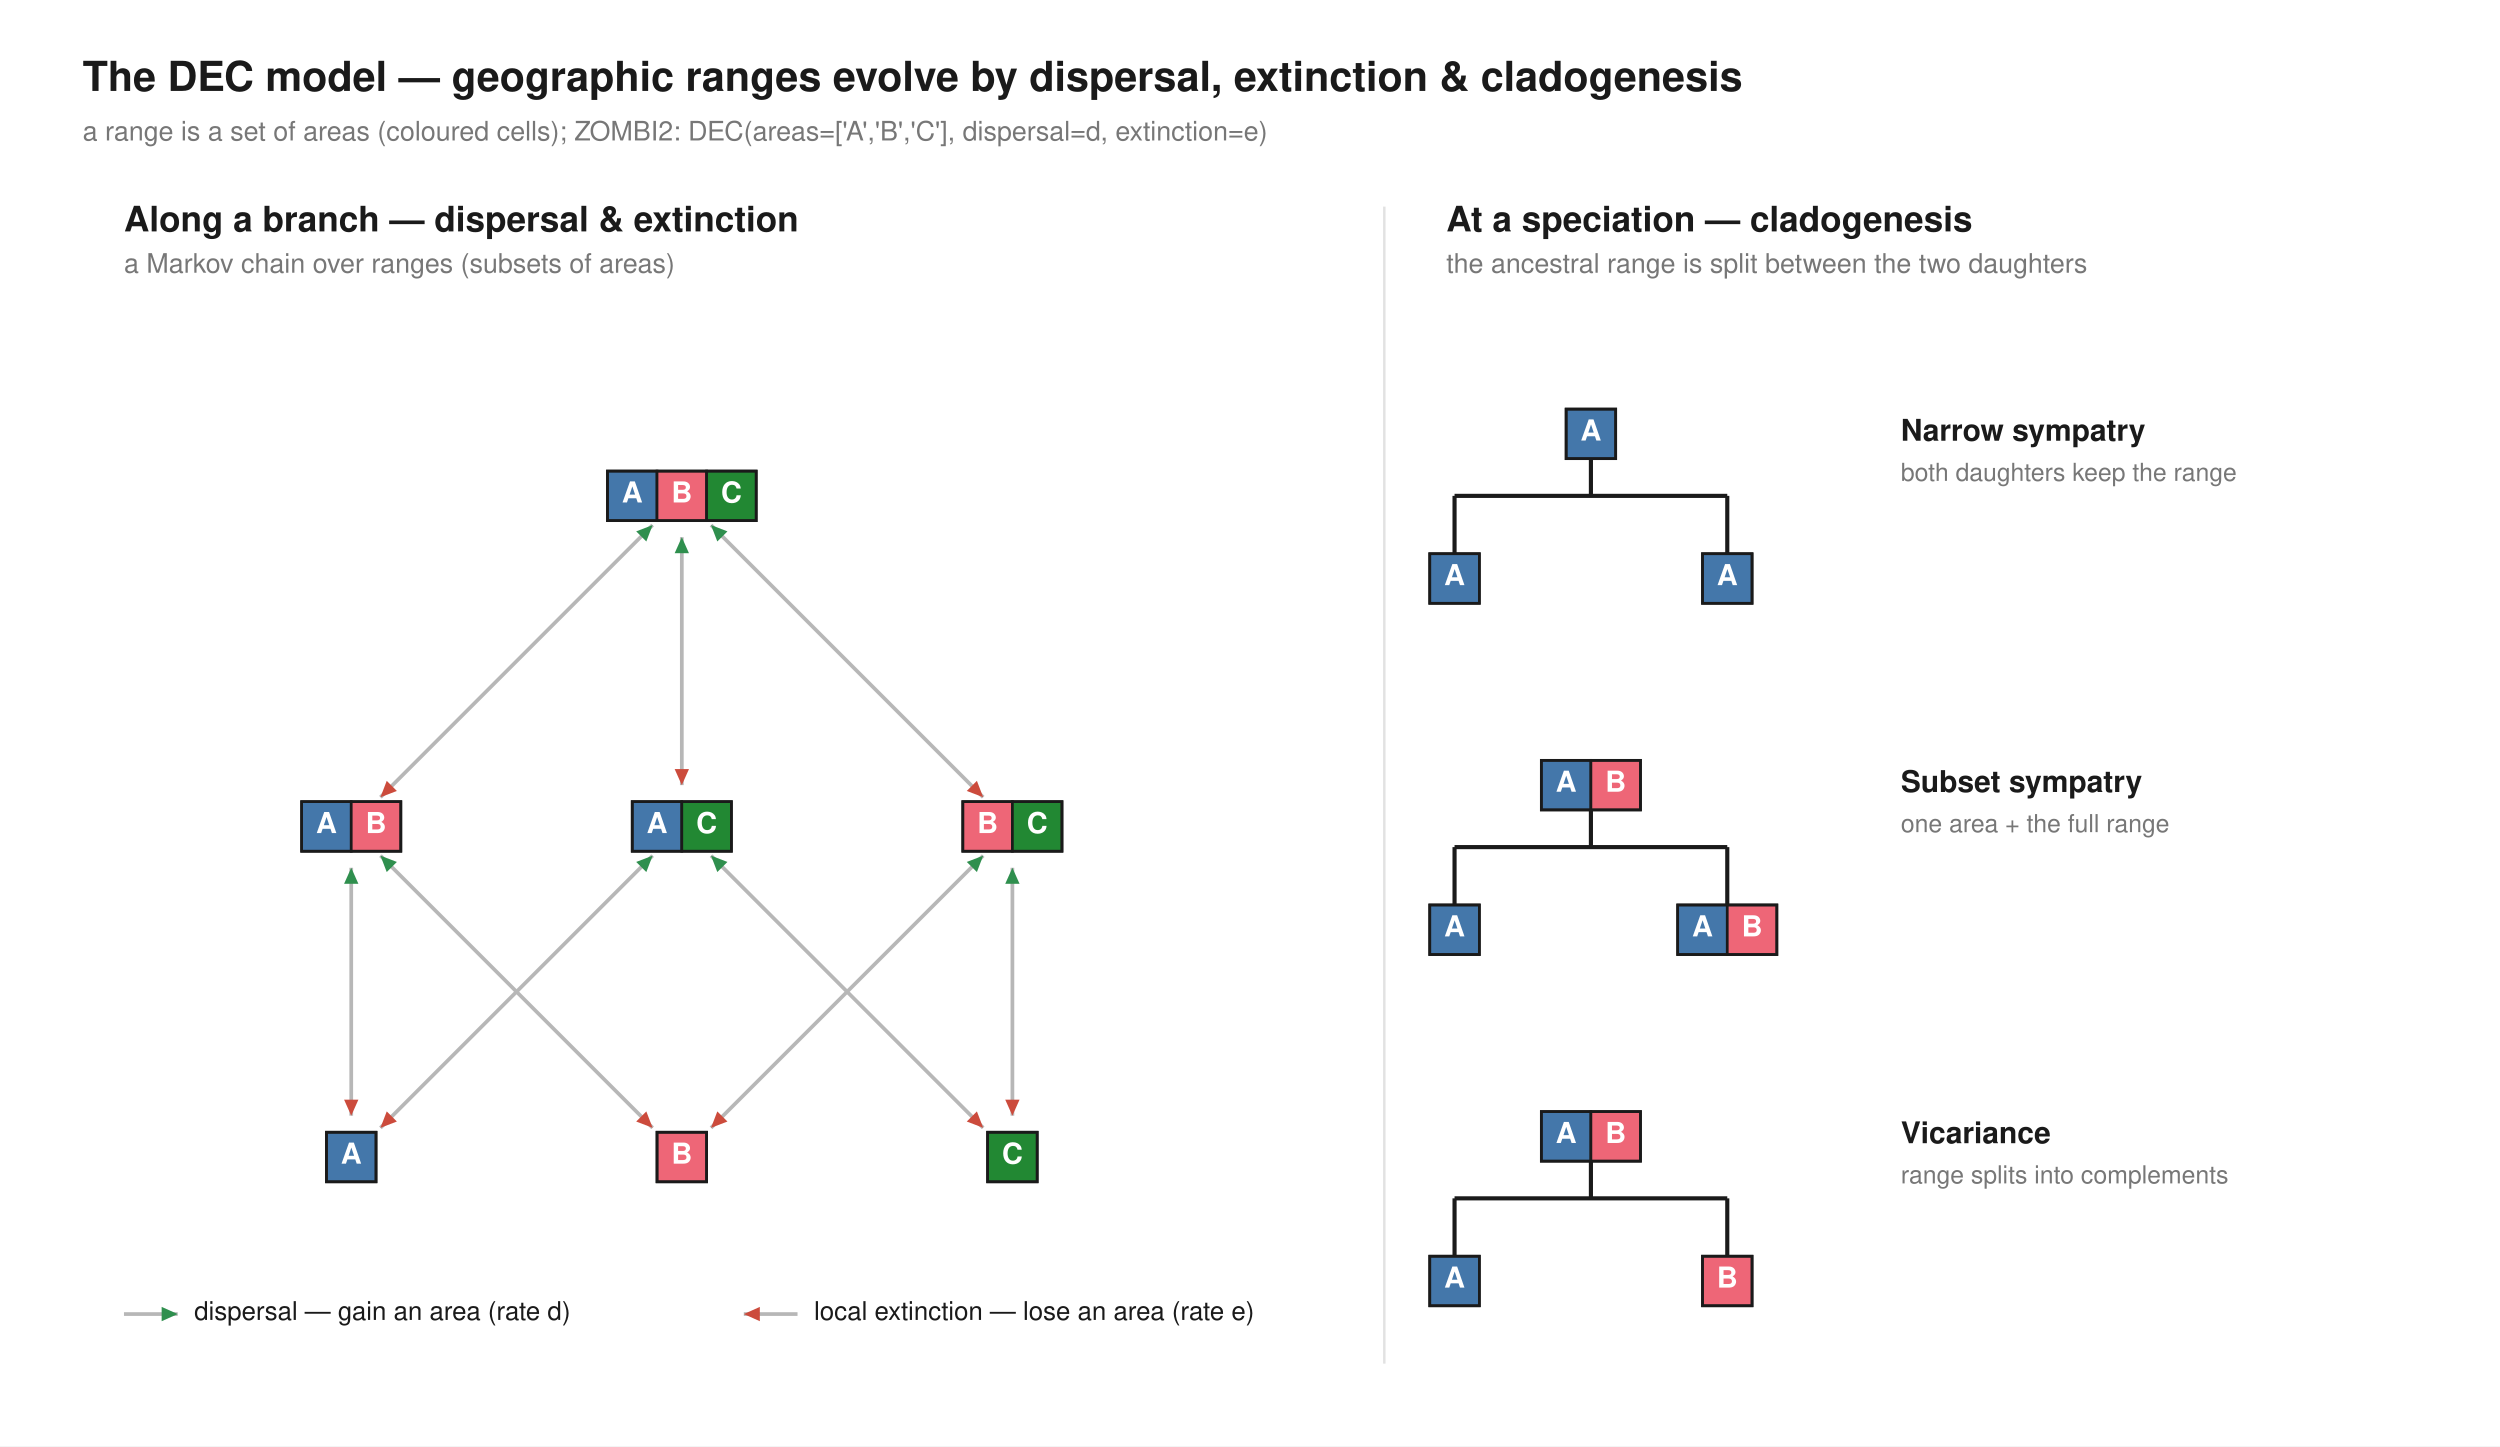
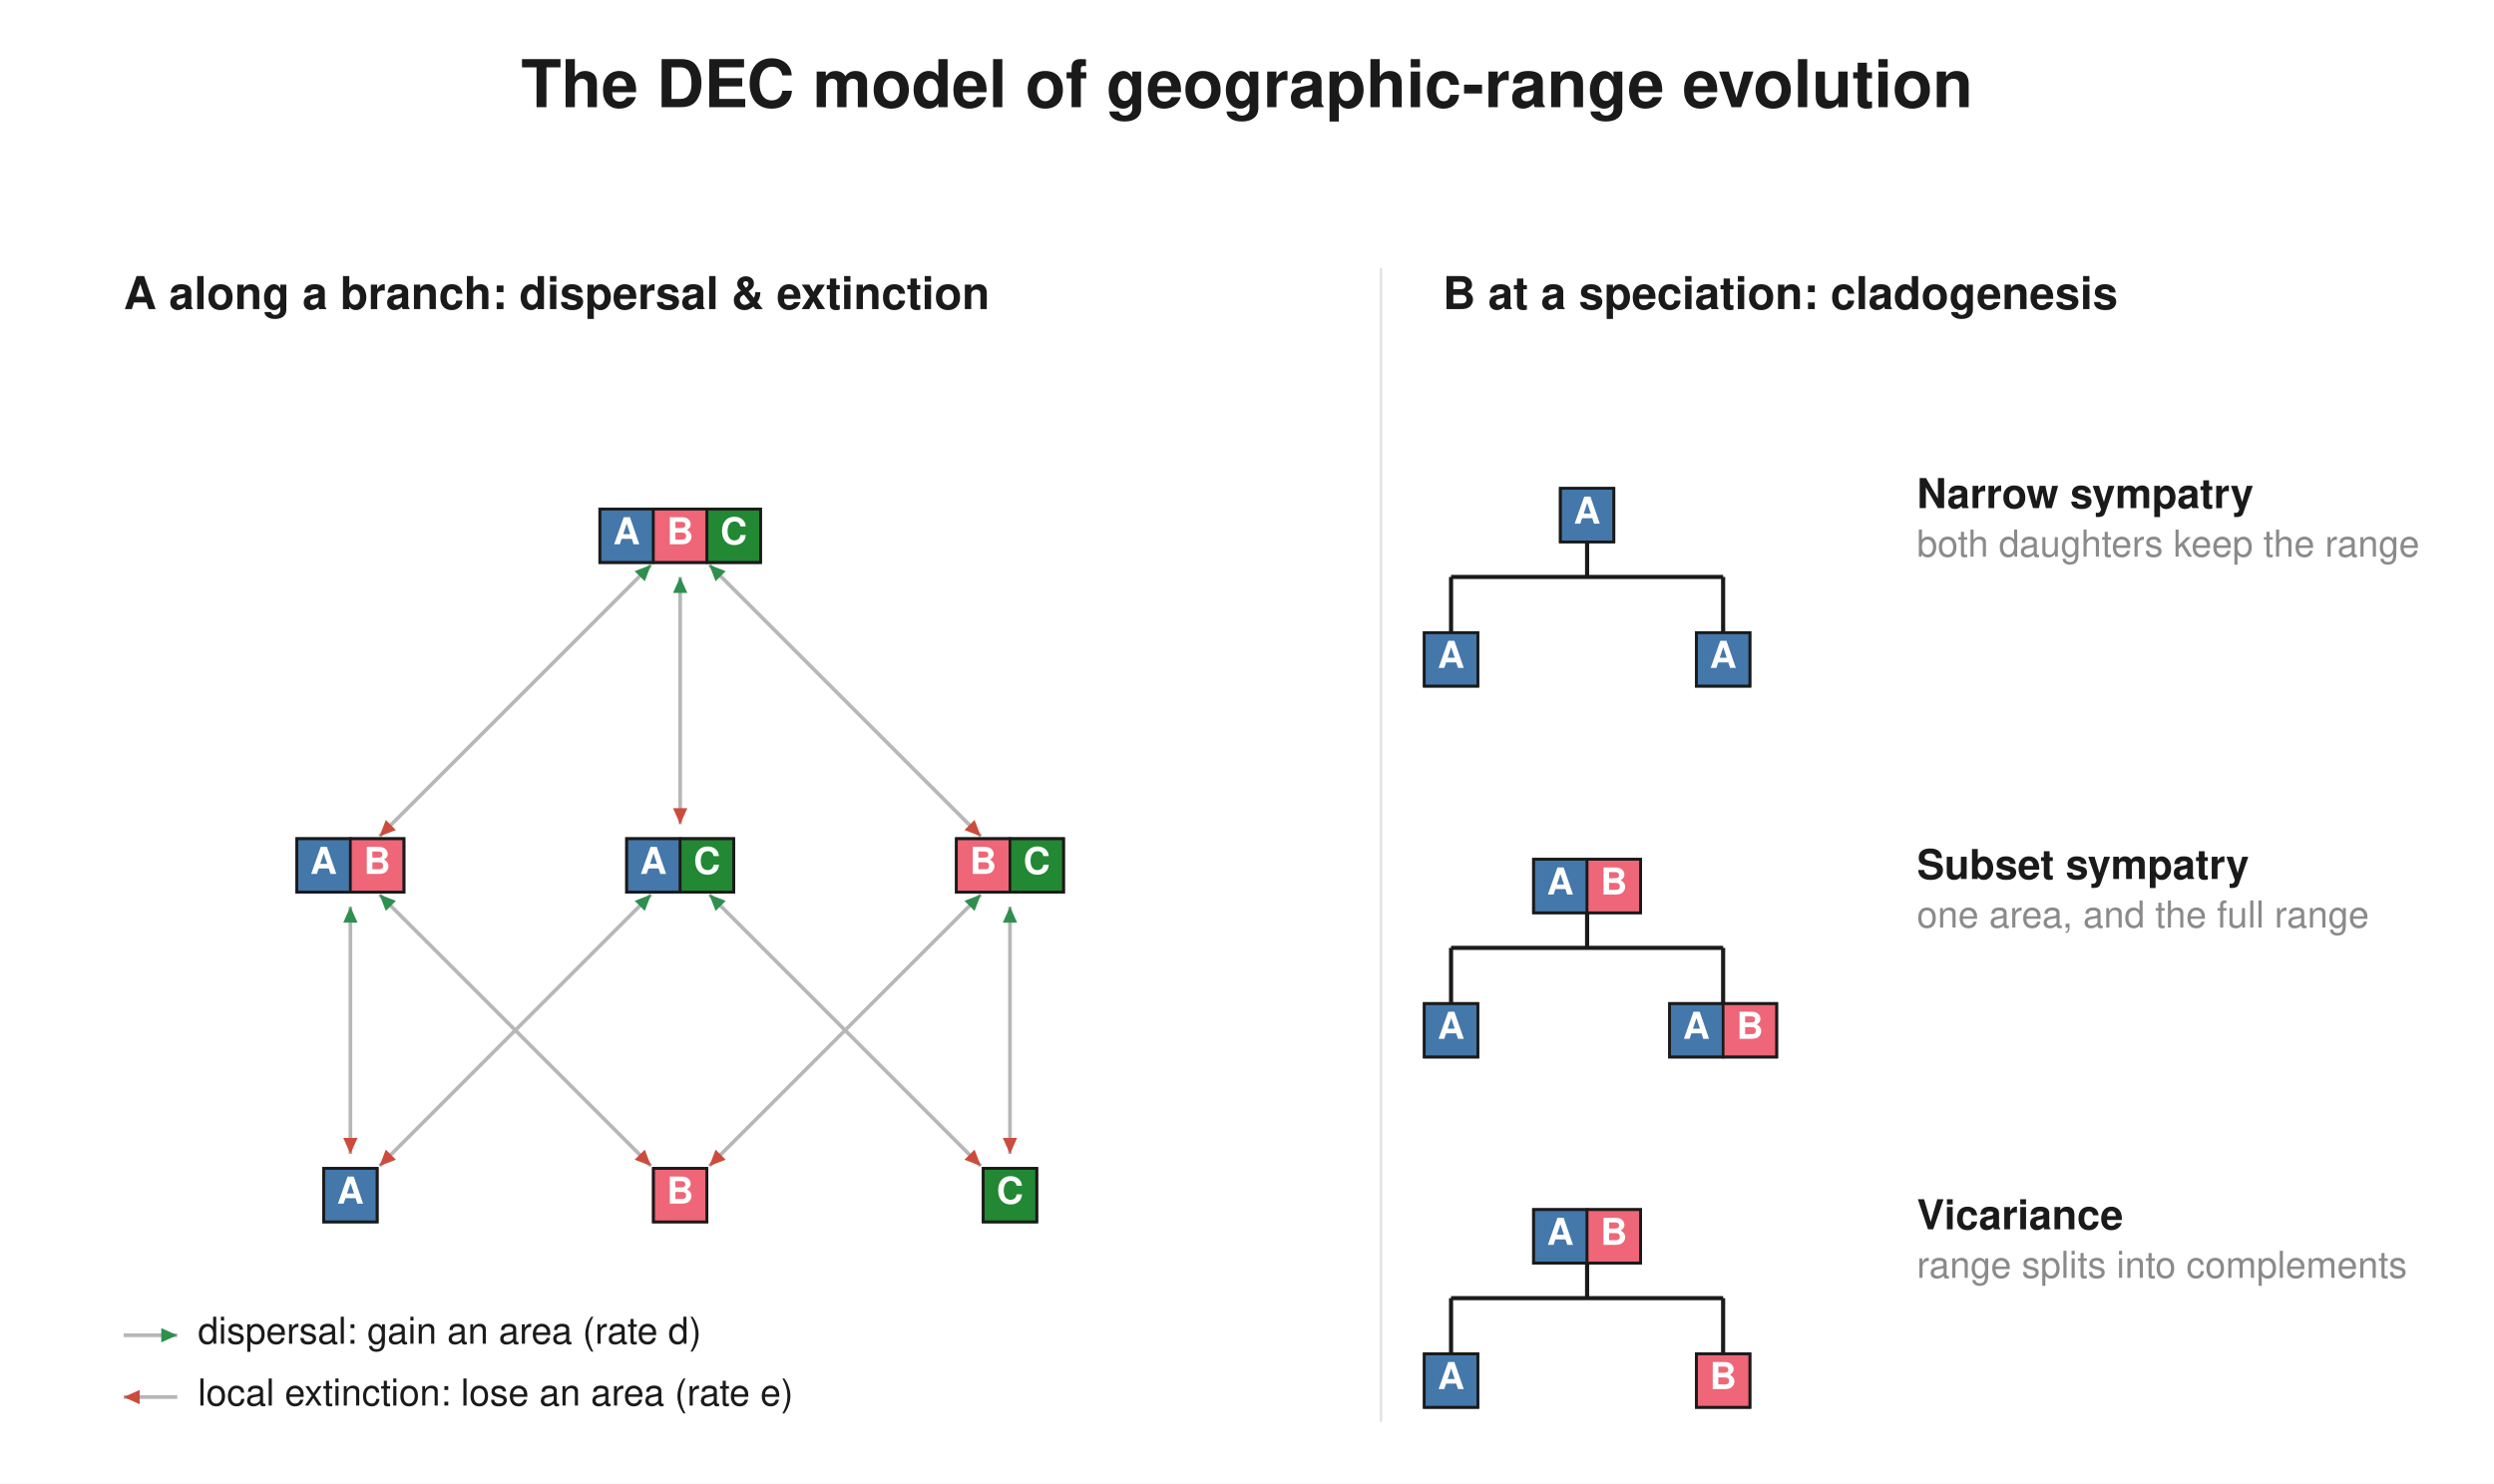
- <svg xmlns="http://www.w3.org/2000/svg" width="1210" height="700" viewBox="0 0 1210 700">
+ <svg xmlns="http://www.w3.org/2000/svg" width="1210" height="720" viewBox="0 0 1210 720">
  <defs>
</defs>
-   <rect x="0" y="0" width="1210" height="700" fill="white" />
-   <text x="40" y="44" font-size="20" font-family="Helvetica" text-anchor="start" font-weight="bold" fill="#1a1a1a">The DEC model — geographic ranges evolve by dispersal, extinction &amp; cladogenesis</text>
-   <text x="40" y="68" font-size="13" font-family="Helvetica" text-anchor="start" fill="#777">a range is a set of areas (coloured cells); ZOMBI2: DEC(areas=['A','B','C'], dispersal=d, extinction=e)</text>
-   <text x="60" y="112" font-size="17" font-family="Helvetica" text-anchor="start" font-weight="bold" fill="#1a1a1a">Along a branch — dispersal &amp; extinction</text>
-   <text x="60" y="132" font-size="13" font-family="Helvetica" text-anchor="start" fill="#777">a Markov chain over ranges (subsets of areas)</text>
-   <path d="M170.0,540.0 L170.0,420.0" stroke="#b7b7b7" stroke-width="1.8" />
-   <path d="M170.0,420.0 L173.466,427.761 L166.534,427.761 Z" fill="#2f8f4e" />
-   <path d="M170.0,540.0 L166.534,532.239 L173.466,532.239 Z" fill="#cc4b3c" />
-   <path d="M184.142,545.858 L315.858,414.142" stroke="#b7b7b7" stroke-width="1.8" />
-   <path d="M315.858,414.142 L312.821,422.081 L307.919,417.179 Z" fill="#2f8f4e" />
-   <path d="M184.142,545.858 L187.179,537.919 L192.081,542.821 Z" fill="#cc4b3c" />
-   <path d="M315.858,545.858 L184.142,414.142" stroke="#b7b7b7" stroke-width="1.8" />
-   <path d="M184.142,414.142 L192.081,417.179 L187.179,422.081 Z" fill="#2f8f4e" />
-   <path d="M315.858,545.858 L307.919,542.821 L312.821,537.919 Z" fill="#cc4b3c" />
-   <path d="M344.142,545.858 L475.858,414.142" stroke="#b7b7b7" stroke-width="1.8" />
-   <path d="M475.858,414.142 L472.821,422.081 L467.919,417.179 Z" fill="#2f8f4e" />
-   <path d="M344.142,545.858 L347.179,537.919 L352.081,542.821 Z" fill="#cc4b3c" />
-   <path d="M475.858,545.858 L344.142,414.142" stroke="#b7b7b7" stroke-width="1.8" />
-   <path d="M344.142,414.142 L352.081,417.179 L347.179,422.081 Z" fill="#2f8f4e" />
-   <path d="M475.858,545.858 L467.919,542.821 L472.821,537.919 Z" fill="#cc4b3c" />
-   <path d="M490.0,540.0 L490.0,420.0" stroke="#b7b7b7" stroke-width="1.8" />
-   <path d="M490.0,420.0 L493.466,427.761 L486.534,427.761 Z" fill="#2f8f4e" />
-   <path d="M490.0,540.0 L486.534,532.239 L493.466,532.239 Z" fill="#cc4b3c" />
-   <path d="M184.142,385.858 L315.858,254.142" stroke="#b7b7b7" stroke-width="1.8" />
-   <path d="M315.858,254.142 L312.821,262.081 L307.919,257.179 Z" fill="#2f8f4e" />
-   <path d="M184.142,385.858 L187.179,377.919 L192.081,382.821 Z" fill="#cc4b3c" />
-   <path d="M330.0,380.0 L330.0,260.0" stroke="#b7b7b7" stroke-width="1.8" />
-   <path d="M330.0,260.0 L333.466,267.761 L326.534,267.761 Z" fill="#2f8f4e" />
-   <path d="M330.0,380.0 L326.534,372.239 L333.466,372.239 Z" fill="#cc4b3c" />
-   <path d="M475.858,385.858 L344.142,254.142" stroke="#b7b7b7" stroke-width="1.8" />
-   <path d="M344.142,254.142 L352.081,257.179 L347.179,262.081 Z" fill="#2f8f4e" />
-   <path d="M475.858,385.858 L467.919,382.821 L472.821,377.919 Z" fill="#cc4b3c" />
-   <rect x="158.0" y="548.0" width="24" height="24" fill="#4477AA" stroke="#1a1a1a" stroke-width="1.3" />
-   <text x="170.0" y="560" font-size="14" font-family="Helvetica" text-anchor="middle" dominant-baseline="central" fill="white" font-weight="bold">A</text>
-   <rect x="158.0" y="548.0" width="24" height="24" fill="none" stroke="#1a1a1a" stroke-width="1.3" />
-   <rect x="318.0" y="548.0" width="24" height="24" fill="#EE6677" stroke="#1a1a1a" stroke-width="1.3" />
-   <text x="330.0" y="560" font-size="14" font-family="Helvetica" text-anchor="middle" dominant-baseline="central" fill="white" font-weight="bold">B</text>
-   <rect x="318.0" y="548.0" width="24" height="24" fill="none" stroke="#1a1a1a" stroke-width="1.3" />
-   <rect x="478.0" y="548.0" width="24" height="24" fill="#228833" stroke="#1a1a1a" stroke-width="1.3" />
-   <text x="490.0" y="560" font-size="14" font-family="Helvetica" text-anchor="middle" dominant-baseline="central" fill="white" font-weight="bold">C</text>
-   <rect x="478.0" y="548.0" width="24" height="24" fill="none" stroke="#1a1a1a" stroke-width="1.3" />
-   <rect x="146.0" y="388.0" width="24" height="24" fill="#4477AA" stroke="#1a1a1a" stroke-width="1.3" />
-   <text x="158.0" y="400" font-size="14" font-family="Helvetica" text-anchor="middle" dominant-baseline="central" fill="white" font-weight="bold">A</text>
-   <rect x="170.0" y="388.0" width="24" height="24" fill="#EE6677" stroke="#1a1a1a" stroke-width="1.3" />
-   <text x="182.0" y="400" font-size="14" font-family="Helvetica" text-anchor="middle" dominant-baseline="central" fill="white" font-weight="bold">B</text>
-   <rect x="146.0" y="388.0" width="48" height="24" fill="none" stroke="#1a1a1a" stroke-width="1.3" />
-   <rect x="306.0" y="388.0" width="24" height="24" fill="#4477AA" stroke="#1a1a1a" stroke-width="1.3" />
-   <text x="318.0" y="400" font-size="14" font-family="Helvetica" text-anchor="middle" dominant-baseline="central" fill="white" font-weight="bold">A</text>
-   <rect x="330.0" y="388.0" width="24" height="24" fill="#228833" stroke="#1a1a1a" stroke-width="1.3" />
-   <text x="342.0" y="400" font-size="14" font-family="Helvetica" text-anchor="middle" dominant-baseline="central" fill="white" font-weight="bold">C</text>
-   <rect x="306.0" y="388.0" width="48" height="24" fill="none" stroke="#1a1a1a" stroke-width="1.3" />
-   <rect x="466.0" y="388.0" width="24" height="24" fill="#EE6677" stroke="#1a1a1a" stroke-width="1.3" />
-   <text x="478.0" y="400" font-size="14" font-family="Helvetica" text-anchor="middle" dominant-baseline="central" fill="white" font-weight="bold">B</text>
-   <rect x="490.0" y="388.0" width="24" height="24" fill="#228833" stroke="#1a1a1a" stroke-width="1.3" />
-   <text x="502.0" y="400" font-size="14" font-family="Helvetica" text-anchor="middle" dominant-baseline="central" fill="white" font-weight="bold">C</text>
-   <rect x="466.0" y="388.0" width="48" height="24" fill="none" stroke="#1a1a1a" stroke-width="1.3" />
-   <rect x="294.0" y="228.0" width="24" height="24" fill="#4477AA" stroke="#1a1a1a" stroke-width="1.3" />
-   <text x="306.0" y="240" font-size="14" font-family="Helvetica" text-anchor="middle" dominant-baseline="central" fill="white" font-weight="bold">A</text>
-   <rect x="318.0" y="228.0" width="24" height="24" fill="#EE6677" stroke="#1a1a1a" stroke-width="1.3" />
-   <text x="330.0" y="240" font-size="14" font-family="Helvetica" text-anchor="middle" dominant-baseline="central" fill="white" font-weight="bold">B</text>
-   <rect x="342.0" y="228.0" width="24" height="24" fill="#228833" stroke="#1a1a1a" stroke-width="1.3" />
-   <text x="354.0" y="240" font-size="14" font-family="Helvetica" text-anchor="middle" dominant-baseline="central" fill="white" font-weight="bold">C</text>
-   <rect x="294.0" y="228.0" width="72" height="24" fill="none" stroke="#1a1a1a" stroke-width="1.3" />
-   <path d="M60,636 L86,636" stroke="#b7b7b7" stroke-width="1.8" />
-   <path d="M86,636 L78.239,639.466 L78.239,632.534 Z" fill="#2f8f4e" />
-   <text x="94" y="636" font-size="12.5" font-family="Helvetica" text-anchor="start" dominant-baseline="central" fill="#1a1a1a">dispersal — gain an area (rate d)</text>
-   <path d="M360,636 L386,636" stroke="#b7b7b7" stroke-width="1.8" />
-   <path d="M360,636 L367.761,632.534 L367.761,639.466 Z" fill="#cc4b3c" />
-   <text x="394" y="636" font-size="12.5" font-family="Helvetica" text-anchor="start" dominant-baseline="central" fill="#1a1a1a">local extinction — lose an area (rate e)</text>
-   <path d="M670,100 L670,660" stroke="#e2e2e2" stroke-width="1.2" />
-   <text x="700" y="112" font-size="17" font-family="Helvetica" text-anchor="start" font-weight="bold" fill="#1a1a1a">At a speciation — cladogenesis</text>
-   <text x="700" y="132" font-size="13" font-family="Helvetica" text-anchor="start" fill="#777">the ancestral range is split between the two daughters</text>
-   <rect x="758.0" y="198.0" width="24" height="24" fill="#4477AA" stroke="#1a1a1a" stroke-width="1.3" />
-   <text x="770.0" y="210" font-size="14" font-family="Helvetica" text-anchor="middle" dominant-baseline="central" fill="white" font-weight="bold">A</text>
-   <rect x="758.0" y="198.0" width="24" height="24" fill="none" stroke="#1a1a1a" stroke-width="1.3" />
-   <path d="M770,222.0 L770,240" stroke="#1a1a1a" stroke-width="2" />
-   <path d="M704,240 L836,240" stroke="#1a1a1a" stroke-width="2" />
-   <path d="M704,240 L704,268.0" stroke="#1a1a1a" stroke-width="2" />
-   <path d="M836,240 L836,268.0" stroke="#1a1a1a" stroke-width="2" />
-   <rect x="692.0" y="268.0" width="24" height="24" fill="#4477AA" stroke="#1a1a1a" stroke-width="1.3" />
-   <text x="704.0" y="280" font-size="14" font-family="Helvetica" text-anchor="middle" dominant-baseline="central" fill="white" font-weight="bold">A</text>
-   <rect x="692.0" y="268.0" width="24" height="24" fill="none" stroke="#1a1a1a" stroke-width="1.3" />
-   <rect x="824.0" y="268.0" width="24" height="24" fill="#4477AA" stroke="#1a1a1a" stroke-width="1.3" />
-   <text x="836.0" y="280" font-size="14" font-family="Helvetica" text-anchor="middle" dominant-baseline="central" fill="white" font-weight="bold">A</text>
-   <rect x="824.0" y="268.0" width="24" height="24" fill="none" stroke="#1a1a1a" stroke-width="1.3" />
-   <text x="920" y="210" font-size="14.5" font-family="Helvetica" text-anchor="start" dominant-baseline="central" font-weight="bold" fill="#1a1a1a">Narrow sympatry</text>
-   <text x="920" y="230" font-size="12" font-family="Helvetica" text-anchor="start" dominant-baseline="central" fill="#777">both daughters keep the range</text>
-   <rect x="746.0" y="368.0" width="24" height="24" fill="#4477AA" stroke="#1a1a1a" stroke-width="1.3" />
-   <text x="758.0" y="380" font-size="14" font-family="Helvetica" text-anchor="middle" dominant-baseline="central" fill="white" font-weight="bold">A</text>
-   <rect x="770.0" y="368.0" width="24" height="24" fill="#EE6677" stroke="#1a1a1a" stroke-width="1.3" />
-   <text x="782.0" y="380" font-size="14" font-family="Helvetica" text-anchor="middle" dominant-baseline="central" fill="white" font-weight="bold">B</text>
-   <rect x="746.0" y="368.0" width="48" height="24" fill="none" stroke="#1a1a1a" stroke-width="1.3" />
-   <path d="M770,392.0 L770,410" stroke="#1a1a1a" stroke-width="2" />
-   <path d="M704,410 L836,410" stroke="#1a1a1a" stroke-width="2" />
-   <path d="M704,410 L704,438.0" stroke="#1a1a1a" stroke-width="2" />
-   <path d="M836,410 L836,438.0" stroke="#1a1a1a" stroke-width="2" />
-   <rect x="692.0" y="438.0" width="24" height="24" fill="#4477AA" stroke="#1a1a1a" stroke-width="1.3" />
-   <text x="704.0" y="450" font-size="14" font-family="Helvetica" text-anchor="middle" dominant-baseline="central" fill="white" font-weight="bold">A</text>
-   <rect x="692.0" y="438.0" width="24" height="24" fill="none" stroke="#1a1a1a" stroke-width="1.3" />
-   <rect x="812.0" y="438.0" width="24" height="24" fill="#4477AA" stroke="#1a1a1a" stroke-width="1.3" />
-   <text x="824.0" y="450" font-size="14" font-family="Helvetica" text-anchor="middle" dominant-baseline="central" fill="white" font-weight="bold">A</text>
-   <rect x="836.0" y="438.0" width="24" height="24" fill="#EE6677" stroke="#1a1a1a" stroke-width="1.3" />
-   <text x="848.0" y="450" font-size="14" font-family="Helvetica" text-anchor="middle" dominant-baseline="central" fill="white" font-weight="bold">B</text>
-   <rect x="812.0" y="438.0" width="48" height="24" fill="none" stroke="#1a1a1a" stroke-width="1.3" />
-   <text x="920" y="380" font-size="14.5" font-family="Helvetica" text-anchor="start" dominant-baseline="central" font-weight="bold" fill="#1a1a1a">Subset sympatry</text>
-   <text x="920" y="400" font-size="12" font-family="Helvetica" text-anchor="start" dominant-baseline="central" fill="#777">one area  +  the full range</text>
-   <rect x="746.0" y="538.0" width="24" height="24" fill="#4477AA" stroke="#1a1a1a" stroke-width="1.3" />
-   <text x="758.0" y="550" font-size="14" font-family="Helvetica" text-anchor="middle" dominant-baseline="central" fill="white" font-weight="bold">A</text>
-   <rect x="770.0" y="538.0" width="24" height="24" fill="#EE6677" stroke="#1a1a1a" stroke-width="1.3" />
-   <text x="782.0" y="550" font-size="14" font-family="Helvetica" text-anchor="middle" dominant-baseline="central" fill="white" font-weight="bold">B</text>
-   <rect x="746.0" y="538.0" width="48" height="24" fill="none" stroke="#1a1a1a" stroke-width="1.3" />
-   <path d="M770,562.0 L770,580" stroke="#1a1a1a" stroke-width="2" />
-   <path d="M704,580 L836,580" stroke="#1a1a1a" stroke-width="2" />
-   <path d="M704,580 L704,608.0" stroke="#1a1a1a" stroke-width="2" />
-   <path d="M836,580 L836,608.0" stroke="#1a1a1a" stroke-width="2" />
-   <rect x="692.0" y="608.0" width="24" height="24" fill="#4477AA" stroke="#1a1a1a" stroke-width="1.3" />
-   <text x="704.0" y="620" font-size="14" font-family="Helvetica" text-anchor="middle" dominant-baseline="central" fill="white" font-weight="bold">A</text>
-   <rect x="692.0" y="608.0" width="24" height="24" fill="none" stroke="#1a1a1a" stroke-width="1.3" />
-   <rect x="824.0" y="608.0" width="24" height="24" fill="#EE6677" stroke="#1a1a1a" stroke-width="1.3" />
-   <text x="836.0" y="620" font-size="14" font-family="Helvetica" text-anchor="middle" dominant-baseline="central" fill="white" font-weight="bold">B</text>
-   <rect x="824.0" y="608.0" width="24" height="24" fill="none" stroke="#1a1a1a" stroke-width="1.3" />
-   <text x="920" y="550" font-size="14.5" font-family="Helvetica" text-anchor="start" dominant-baseline="central" font-weight="bold" fill="#1a1a1a">Vicariance</text>
-   <text x="920" y="570" font-size="12" font-family="Helvetica" text-anchor="start" dominant-baseline="central" fill="#777">range splits into complements</text>
+   <rect x="0" y="0" width="1210" height="720" fill="white" />
+   <text x="605.0" y="52" font-size="32" font-family="Helvetica" text-anchor="middle" font-weight="bold" fill="#1a1a1a">The DEC model of geographic-range evolution</text>
+   <text x="60" y="150" font-size="22" font-family="Helvetica" text-anchor="start" font-weight="bold" fill="#1a1a1a">A   along a branch: dispersal &amp; extinction</text>
+   <path d="M170.0,560.0 L170.0,440.0" stroke="#b7b7b7" stroke-width="1.8" />
+   <path d="M170.0,440.0 L173.466,447.761 L166.534,447.761 Z" fill="#2f8f4e" />
+   <path d="M170.0,560.0 L166.534,552.239 L173.466,552.239 Z" fill="#cc4b3c" />
+   <path d="M184.142,565.858 L315.858,434.142" stroke="#b7b7b7" stroke-width="1.8" />
+   <path d="M315.858,434.142 L312.821,442.081 L307.919,437.179 Z" fill="#2f8f4e" />
+   <path d="M184.142,565.858 L187.179,557.919 L192.081,562.821 Z" fill="#cc4b3c" />
+   <path d="M315.858,565.858 L184.142,434.142" stroke="#b7b7b7" stroke-width="1.8" />
+   <path d="M184.142,434.142 L192.081,437.179 L187.179,442.081 Z" fill="#2f8f4e" />
+   <path d="M315.858,565.858 L307.919,562.821 L312.821,557.919 Z" fill="#cc4b3c" />
+   <path d="M344.142,565.858 L475.858,434.142" stroke="#b7b7b7" stroke-width="1.8" />
+   <path d="M475.858,434.142 L472.821,442.081 L467.919,437.179 Z" fill="#2f8f4e" />
+   <path d="M344.142,565.858 L347.179,557.919 L352.081,562.821 Z" fill="#cc4b3c" />
+   <path d="M475.858,565.858 L344.142,434.142" stroke="#b7b7b7" stroke-width="1.8" />
+   <path d="M344.142,434.142 L352.081,437.179 L347.179,442.081 Z" fill="#2f8f4e" />
+   <path d="M475.858,565.858 L467.919,562.821 L472.821,557.919 Z" fill="#cc4b3c" />
+   <path d="M490.0,560.0 L490.0,440.0" stroke="#b7b7b7" stroke-width="1.8" />
+   <path d="M490.0,440.0 L493.466,447.761 L486.534,447.761 Z" fill="#2f8f4e" />
+   <path d="M490.0,560.0 L486.534,552.239 L493.466,552.239 Z" fill="#cc4b3c" />
+   <path d="M184.142,405.858 L315.858,274.142" stroke="#b7b7b7" stroke-width="1.8" />
+   <path d="M315.858,274.142 L312.821,282.081 L307.919,277.179 Z" fill="#2f8f4e" />
+   <path d="M184.142,405.858 L187.179,397.919 L192.081,402.821 Z" fill="#cc4b3c" />
+   <path d="M330.0,400.0 L330.0,280.0" stroke="#b7b7b7" stroke-width="1.8" />
+   <path d="M330.0,280.0 L333.466,287.761 L326.534,287.761 Z" fill="#2f8f4e" />
+   <path d="M330.0,400.0 L326.534,392.239 L333.466,392.239 Z" fill="#cc4b3c" />
+   <path d="M475.858,405.858 L344.142,274.142" stroke="#b7b7b7" stroke-width="1.8" />
+   <path d="M344.142,274.142 L352.081,277.179 L347.179,282.081 Z" fill="#2f8f4e" />
+   <path d="M475.858,405.858 L467.919,402.821 L472.821,397.919 Z" fill="#cc4b3c" />
+   <rect x="157.0" y="567.0" width="26" height="26" fill="#4477AA" stroke="#1a1a1a" stroke-width="1.3" />
+   <text x="170.0" y="580" font-size="18" font-family="Helvetica" text-anchor="middle" dominant-baseline="central" fill="white" font-weight="bold">A</text>
+   <rect x="157.0" y="567.0" width="26" height="26" fill="none" stroke="#1a1a1a" stroke-width="1.3" />
+   <rect x="317.0" y="567.0" width="26" height="26" fill="#EE6677" stroke="#1a1a1a" stroke-width="1.3" />
+   <text x="330.0" y="580" font-size="18" font-family="Helvetica" text-anchor="middle" dominant-baseline="central" fill="white" font-weight="bold">B</text>
+   <rect x="317.0" y="567.0" width="26" height="26" fill="none" stroke="#1a1a1a" stroke-width="1.3" />
+   <rect x="477.0" y="567.0" width="26" height="26" fill="#228833" stroke="#1a1a1a" stroke-width="1.3" />
+   <text x="490.0" y="580" font-size="18" font-family="Helvetica" text-anchor="middle" dominant-baseline="central" fill="white" font-weight="bold">C</text>
+   <rect x="477.0" y="567.0" width="26" height="26" fill="none" stroke="#1a1a1a" stroke-width="1.3" />
+   <rect x="144.0" y="407.0" width="26" height="26" fill="#4477AA" stroke="#1a1a1a" stroke-width="1.3" />
+   <text x="157.0" y="420" font-size="18" font-family="Helvetica" text-anchor="middle" dominant-baseline="central" fill="white" font-weight="bold">A</text>
+   <rect x="170.0" y="407.0" width="26" height="26" fill="#EE6677" stroke="#1a1a1a" stroke-width="1.3" />
+   <text x="183.0" y="420" font-size="18" font-family="Helvetica" text-anchor="middle" dominant-baseline="central" fill="white" font-weight="bold">B</text>
+   <rect x="144.0" y="407.0" width="52" height="26" fill="none" stroke="#1a1a1a" stroke-width="1.3" />
+   <rect x="304.0" y="407.0" width="26" height="26" fill="#4477AA" stroke="#1a1a1a" stroke-width="1.3" />
+   <text x="317.0" y="420" font-size="18" font-family="Helvetica" text-anchor="middle" dominant-baseline="central" fill="white" font-weight="bold">A</text>
+   <rect x="330.0" y="407.0" width="26" height="26" fill="#228833" stroke="#1a1a1a" stroke-width="1.3" />
+   <text x="343.0" y="420" font-size="18" font-family="Helvetica" text-anchor="middle" dominant-baseline="central" fill="white" font-weight="bold">C</text>
+   <rect x="304.0" y="407.0" width="52" height="26" fill="none" stroke="#1a1a1a" stroke-width="1.3" />
+   <rect x="464.0" y="407.0" width="26" height="26" fill="#EE6677" stroke="#1a1a1a" stroke-width="1.3" />
+   <text x="477.0" y="420" font-size="18" font-family="Helvetica" text-anchor="middle" dominant-baseline="central" fill="white" font-weight="bold">B</text>
+   <rect x="490.0" y="407.0" width="26" height="26" fill="#228833" stroke="#1a1a1a" stroke-width="1.3" />
+   <text x="503.0" y="420" font-size="18" font-family="Helvetica" text-anchor="middle" dominant-baseline="central" fill="white" font-weight="bold">C</text>
+   <rect x="464.0" y="407.0" width="52" height="26" fill="none" stroke="#1a1a1a" stroke-width="1.3" />
+   <rect x="291.0" y="247.0" width="26" height="26" fill="#4477AA" stroke="#1a1a1a" stroke-width="1.3" />
+   <text x="304.0" y="260" font-size="18" font-family="Helvetica" text-anchor="middle" dominant-baseline="central" fill="white" font-weight="bold">A</text>
+   <rect x="317.0" y="247.0" width="26" height="26" fill="#EE6677" stroke="#1a1a1a" stroke-width="1.3" />
+   <text x="330.0" y="260" font-size="18" font-family="Helvetica" text-anchor="middle" dominant-baseline="central" fill="white" font-weight="bold">B</text>
+   <rect x="343.0" y="247.0" width="26" height="26" fill="#228833" stroke="#1a1a1a" stroke-width="1.3" />
+   <text x="356.0" y="260" font-size="18" font-family="Helvetica" text-anchor="middle" dominant-baseline="central" fill="white" font-weight="bold">C</text>
+   <rect x="291.0" y="247.0" width="78" height="26" fill="none" stroke="#1a1a1a" stroke-width="1.3" />
+   <path d="M60,648 L86,648" stroke="#b7b7b7" stroke-width="1.8" />
+   <path d="M86,648 L78.239,651.466 L78.239,644.534 Z" fill="#2f8f4e" />
+   <text x="96" y="648" font-size="18" font-family="Helvetica" text-anchor="start" dominant-baseline="central" fill="#1a1a1a">dispersal: gain an area (rate d)</text>
+   <path d="M60,678 L86,678" stroke="#b7b7b7" stroke-width="1.8" />
+   <path d="M60,678 L67.761,674.534 L67.761,681.466 Z" fill="#cc4b3c" />
+   <text x="96" y="678" font-size="18" font-family="Helvetica" text-anchor="start" dominant-baseline="central" fill="#1a1a1a">local extinction: lose an area (rate e)</text>
+   <path d="M670,130 L670,690" stroke="#e2e2e2" stroke-width="1.2" />
+   <text x="700" y="150" font-size="22" font-family="Helvetica" text-anchor="start" font-weight="bold" fill="#1a1a1a">B   at a speciation: cladogenesis</text>
+   <rect x="757.0" y="237.0" width="26" height="26" fill="#4477AA" stroke="#1a1a1a" stroke-width="1.3" />
+   <text x="770.0" y="250" font-size="18" font-family="Helvetica" text-anchor="middle" dominant-baseline="central" fill="white" font-weight="bold">A</text>
+   <rect x="757.0" y="237.0" width="26" height="26" fill="none" stroke="#1a1a1a" stroke-width="1.3" />
+   <path d="M770,263.0 L770,280" stroke="#1a1a1a" stroke-width="2" />
+   <path d="M704,280 L836,280" stroke="#1a1a1a" stroke-width="2" />
+   <path d="M704,280 L704,307.0" stroke="#1a1a1a" stroke-width="2" />
+   <path d="M836,280 L836,307.0" stroke="#1a1a1a" stroke-width="2" />
+   <rect x="691.0" y="307.0" width="26" height="26" fill="#4477AA" stroke="#1a1a1a" stroke-width="1.3" />
+   <text x="704.0" y="320" font-size="18" font-family="Helvetica" text-anchor="middle" dominant-baseline="central" fill="white" font-weight="bold">A</text>
+   <rect x="691.0" y="307.0" width="26" height="26" fill="none" stroke="#1a1a1a" stroke-width="1.3" />
+   <rect x="823.0" y="307.0" width="26" height="26" fill="#4477AA" stroke="#1a1a1a" stroke-width="1.3" />
+   <text x="836.0" y="320" font-size="18" font-family="Helvetica" text-anchor="middle" dominant-baseline="central" fill="white" font-weight="bold">A</text>
+   <rect x="823.0" y="307.0" width="26" height="26" fill="none" stroke="#1a1a1a" stroke-width="1.3" />
+   <text x="930" y="242" font-size="20" font-family="Helvetica" text-anchor="start" dominant-baseline="central" font-weight="bold" fill="#1a1a1a">Narrow sympatry</text>
+   <text x="930" y="266" font-size="18" font-family="Helvetica" text-anchor="start" dominant-baseline="central" fill="#8a8a8a">both daughters keep the range</text>
+   <rect x="744.0" y="417.0" width="26" height="26" fill="#4477AA" stroke="#1a1a1a" stroke-width="1.3" />
+   <text x="757.0" y="430" font-size="18" font-family="Helvetica" text-anchor="middle" dominant-baseline="central" fill="white" font-weight="bold">A</text>
+   <rect x="770.0" y="417.0" width="26" height="26" fill="#EE6677" stroke="#1a1a1a" stroke-width="1.3" />
+   <text x="783.0" y="430" font-size="18" font-family="Helvetica" text-anchor="middle" dominant-baseline="central" fill="white" font-weight="bold">B</text>
+   <rect x="744.0" y="417.0" width="52" height="26" fill="none" stroke="#1a1a1a" stroke-width="1.3" />
+   <path d="M770,443.0 L770,460" stroke="#1a1a1a" stroke-width="2" />
+   <path d="M704,460 L836,460" stroke="#1a1a1a" stroke-width="2" />
+   <path d="M704,460 L704,487.0" stroke="#1a1a1a" stroke-width="2" />
+   <path d="M836,460 L836,487.0" stroke="#1a1a1a" stroke-width="2" />
+   <rect x="691.0" y="487.0" width="26" height="26" fill="#4477AA" stroke="#1a1a1a" stroke-width="1.3" />
+   <text x="704.0" y="500" font-size="18" font-family="Helvetica" text-anchor="middle" dominant-baseline="central" fill="white" font-weight="bold">A</text>
+   <rect x="691.0" y="487.0" width="26" height="26" fill="none" stroke="#1a1a1a" stroke-width="1.3" />
+   <rect x="810.0" y="487.0" width="26" height="26" fill="#4477AA" stroke="#1a1a1a" stroke-width="1.3" />
+   <text x="823.0" y="500" font-size="18" font-family="Helvetica" text-anchor="middle" dominant-baseline="central" fill="white" font-weight="bold">A</text>
+   <rect x="836.0" y="487.0" width="26" height="26" fill="#EE6677" stroke="#1a1a1a" stroke-width="1.3" />
+   <text x="849.0" y="500" font-size="18" font-family="Helvetica" text-anchor="middle" dominant-baseline="central" fill="white" font-weight="bold">B</text>
+   <rect x="810.0" y="487.0" width="52" height="26" fill="none" stroke="#1a1a1a" stroke-width="1.3" />
+   <text x="930" y="422" font-size="20" font-family="Helvetica" text-anchor="start" dominant-baseline="central" font-weight="bold" fill="#1a1a1a">Subset sympatry</text>
+   <text x="930" y="446" font-size="18" font-family="Helvetica" text-anchor="start" dominant-baseline="central" fill="#8a8a8a">one area, and the full range</text>
+   <rect x="744.0" y="587.0" width="26" height="26" fill="#4477AA" stroke="#1a1a1a" stroke-width="1.3" />
+   <text x="757.0" y="600" font-size="18" font-family="Helvetica" text-anchor="middle" dominant-baseline="central" fill="white" font-weight="bold">A</text>
+   <rect x="770.0" y="587.0" width="26" height="26" fill="#EE6677" stroke="#1a1a1a" stroke-width="1.3" />
+   <text x="783.0" y="600" font-size="18" font-family="Helvetica" text-anchor="middle" dominant-baseline="central" fill="white" font-weight="bold">B</text>
+   <rect x="744.0" y="587.0" width="52" height="26" fill="none" stroke="#1a1a1a" stroke-width="1.3" />
+   <path d="M770,613.0 L770,630" stroke="#1a1a1a" stroke-width="2" />
+   <path d="M704,630 L836,630" stroke="#1a1a1a" stroke-width="2" />
+   <path d="M704,630 L704,657.0" stroke="#1a1a1a" stroke-width="2" />
+   <path d="M836,630 L836,657.0" stroke="#1a1a1a" stroke-width="2" />
+   <rect x="691.0" y="657.0" width="26" height="26" fill="#4477AA" stroke="#1a1a1a" stroke-width="1.3" />
+   <text x="704.0" y="670" font-size="18" font-family="Helvetica" text-anchor="middle" dominant-baseline="central" fill="white" font-weight="bold">A</text>
+   <rect x="691.0" y="657.0" width="26" height="26" fill="none" stroke="#1a1a1a" stroke-width="1.3" />
+   <rect x="823.0" y="657.0" width="26" height="26" fill="#EE6677" stroke="#1a1a1a" stroke-width="1.3" />
+   <text x="836.0" y="670" font-size="18" font-family="Helvetica" text-anchor="middle" dominant-baseline="central" fill="white" font-weight="bold">B</text>
+   <rect x="823.0" y="657.0" width="26" height="26" fill="none" stroke="#1a1a1a" stroke-width="1.3" />
+   <text x="930" y="592" font-size="20" font-family="Helvetica" text-anchor="start" dominant-baseline="central" font-weight="bold" fill="#1a1a1a">Vicariance</text>
+   <text x="930" y="616" font-size="18" font-family="Helvetica" text-anchor="start" dominant-baseline="central" fill="#8a8a8a">range splits into complements</text>
</svg>
